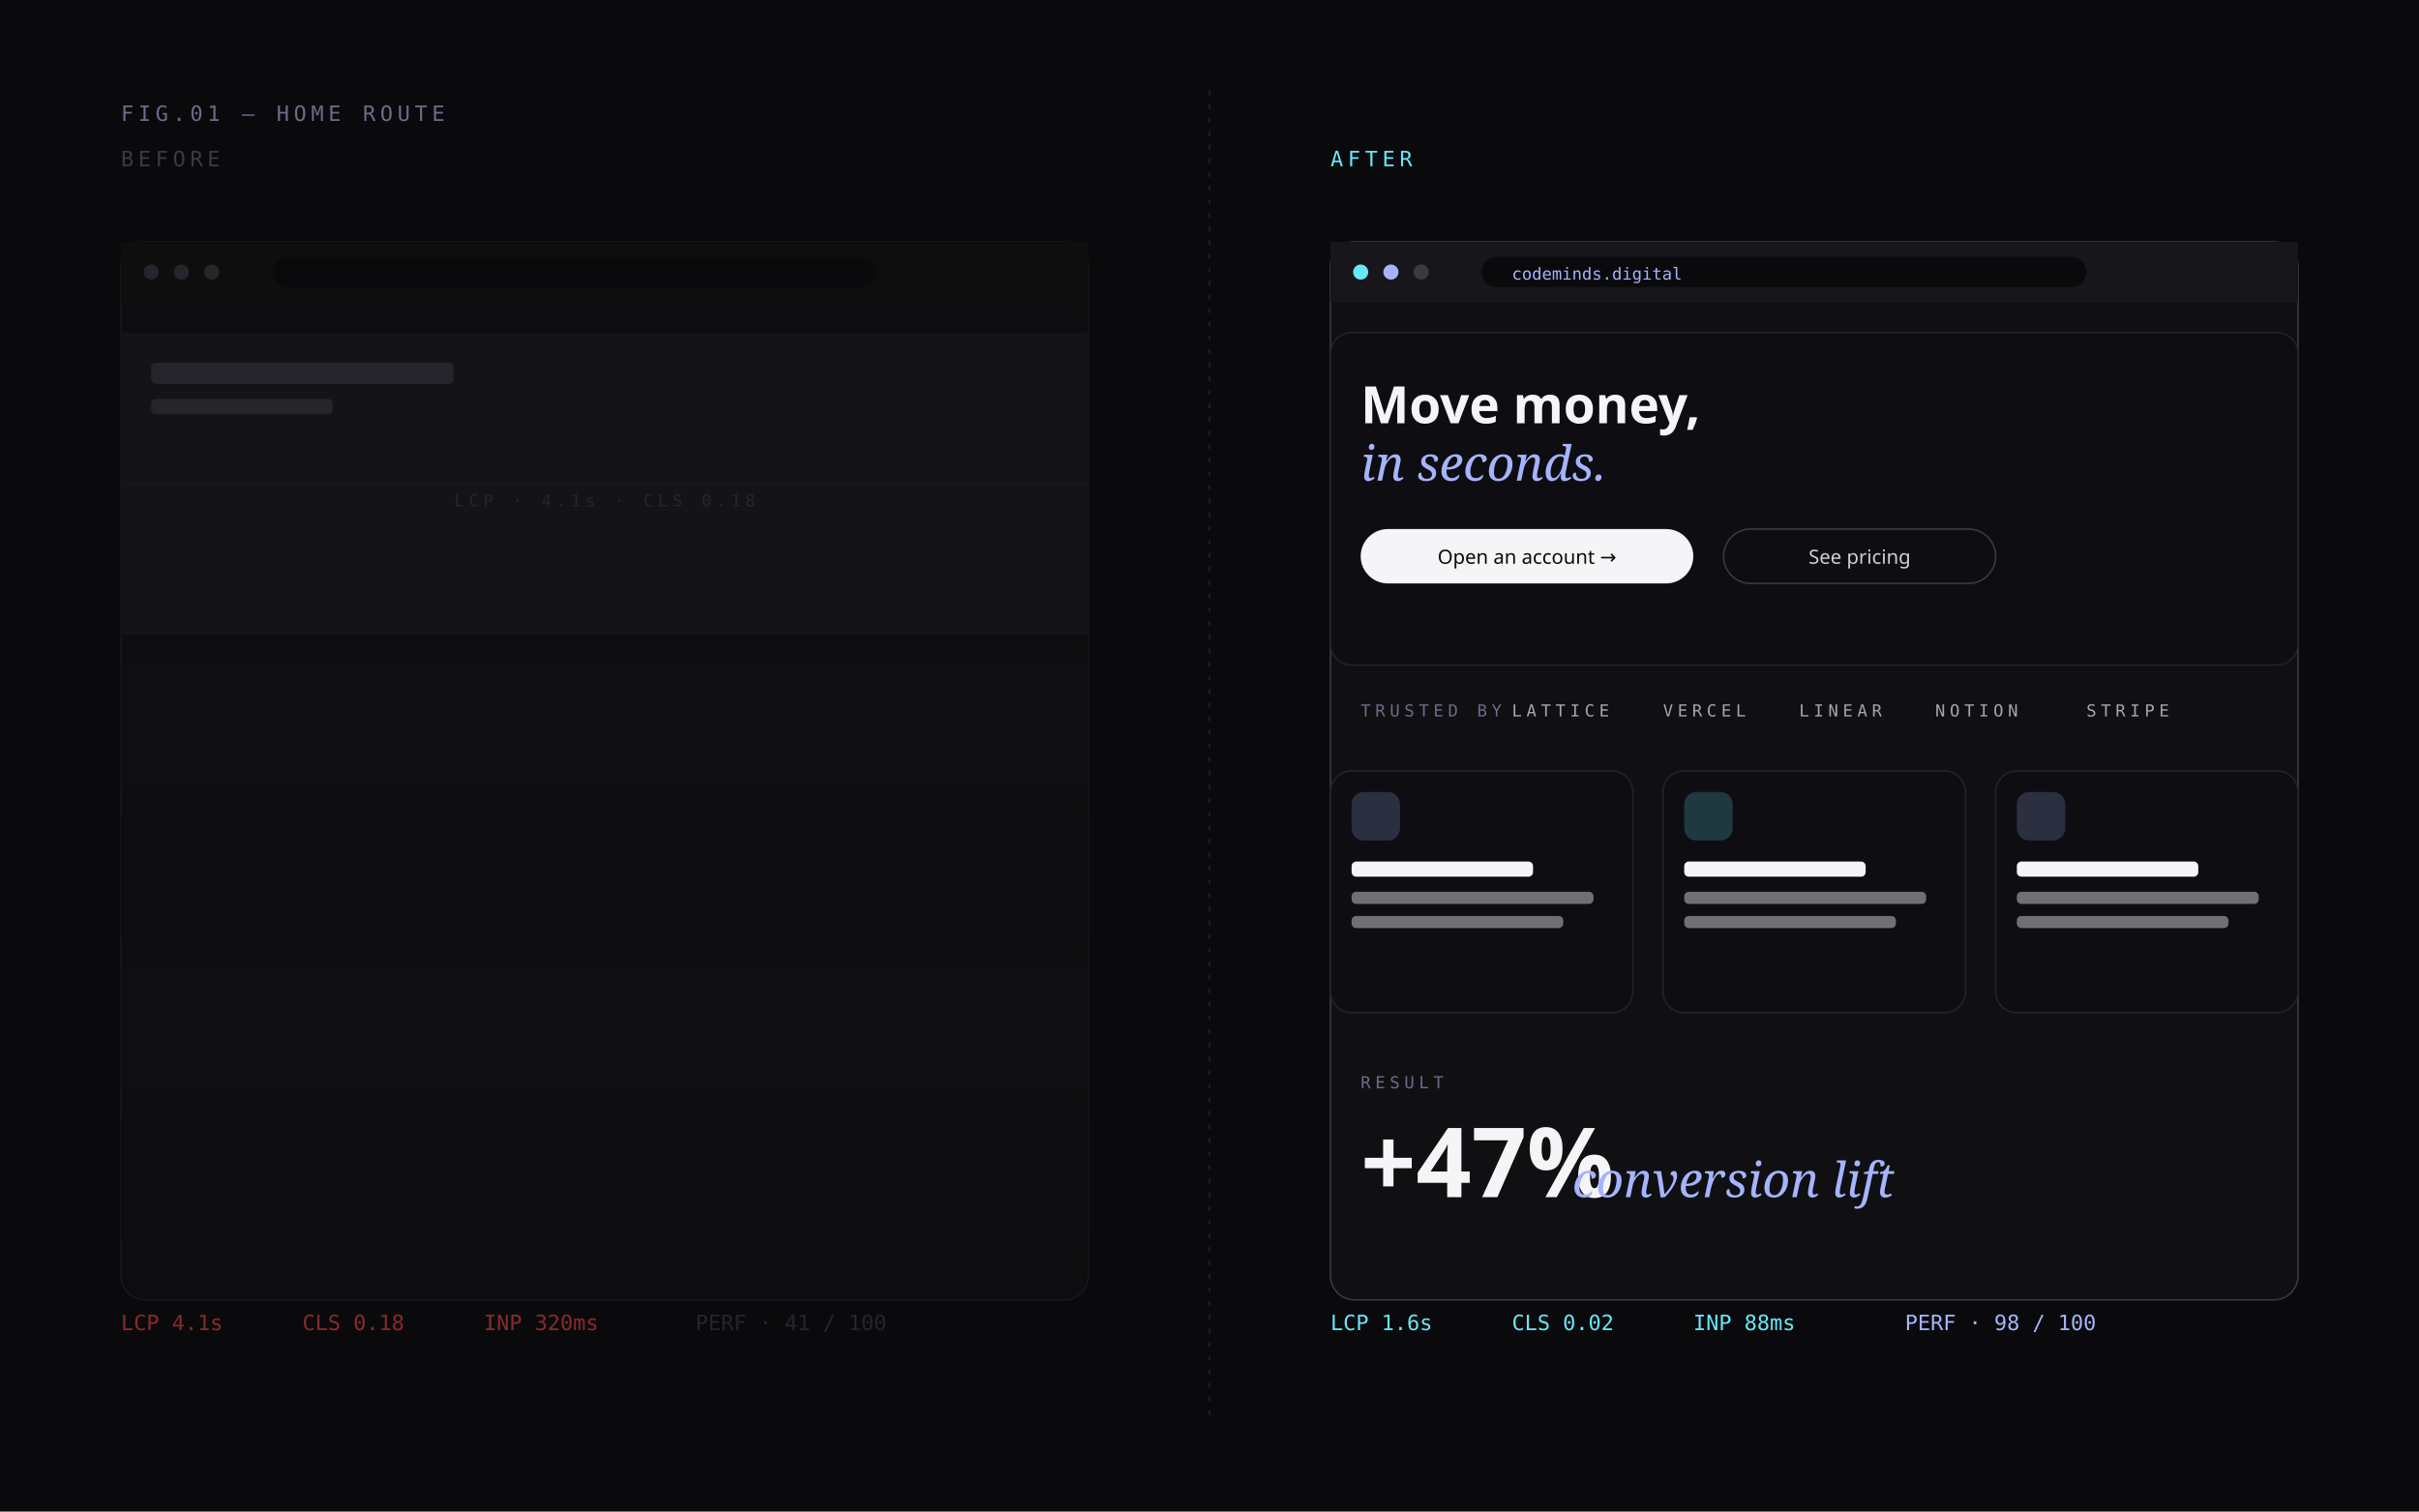
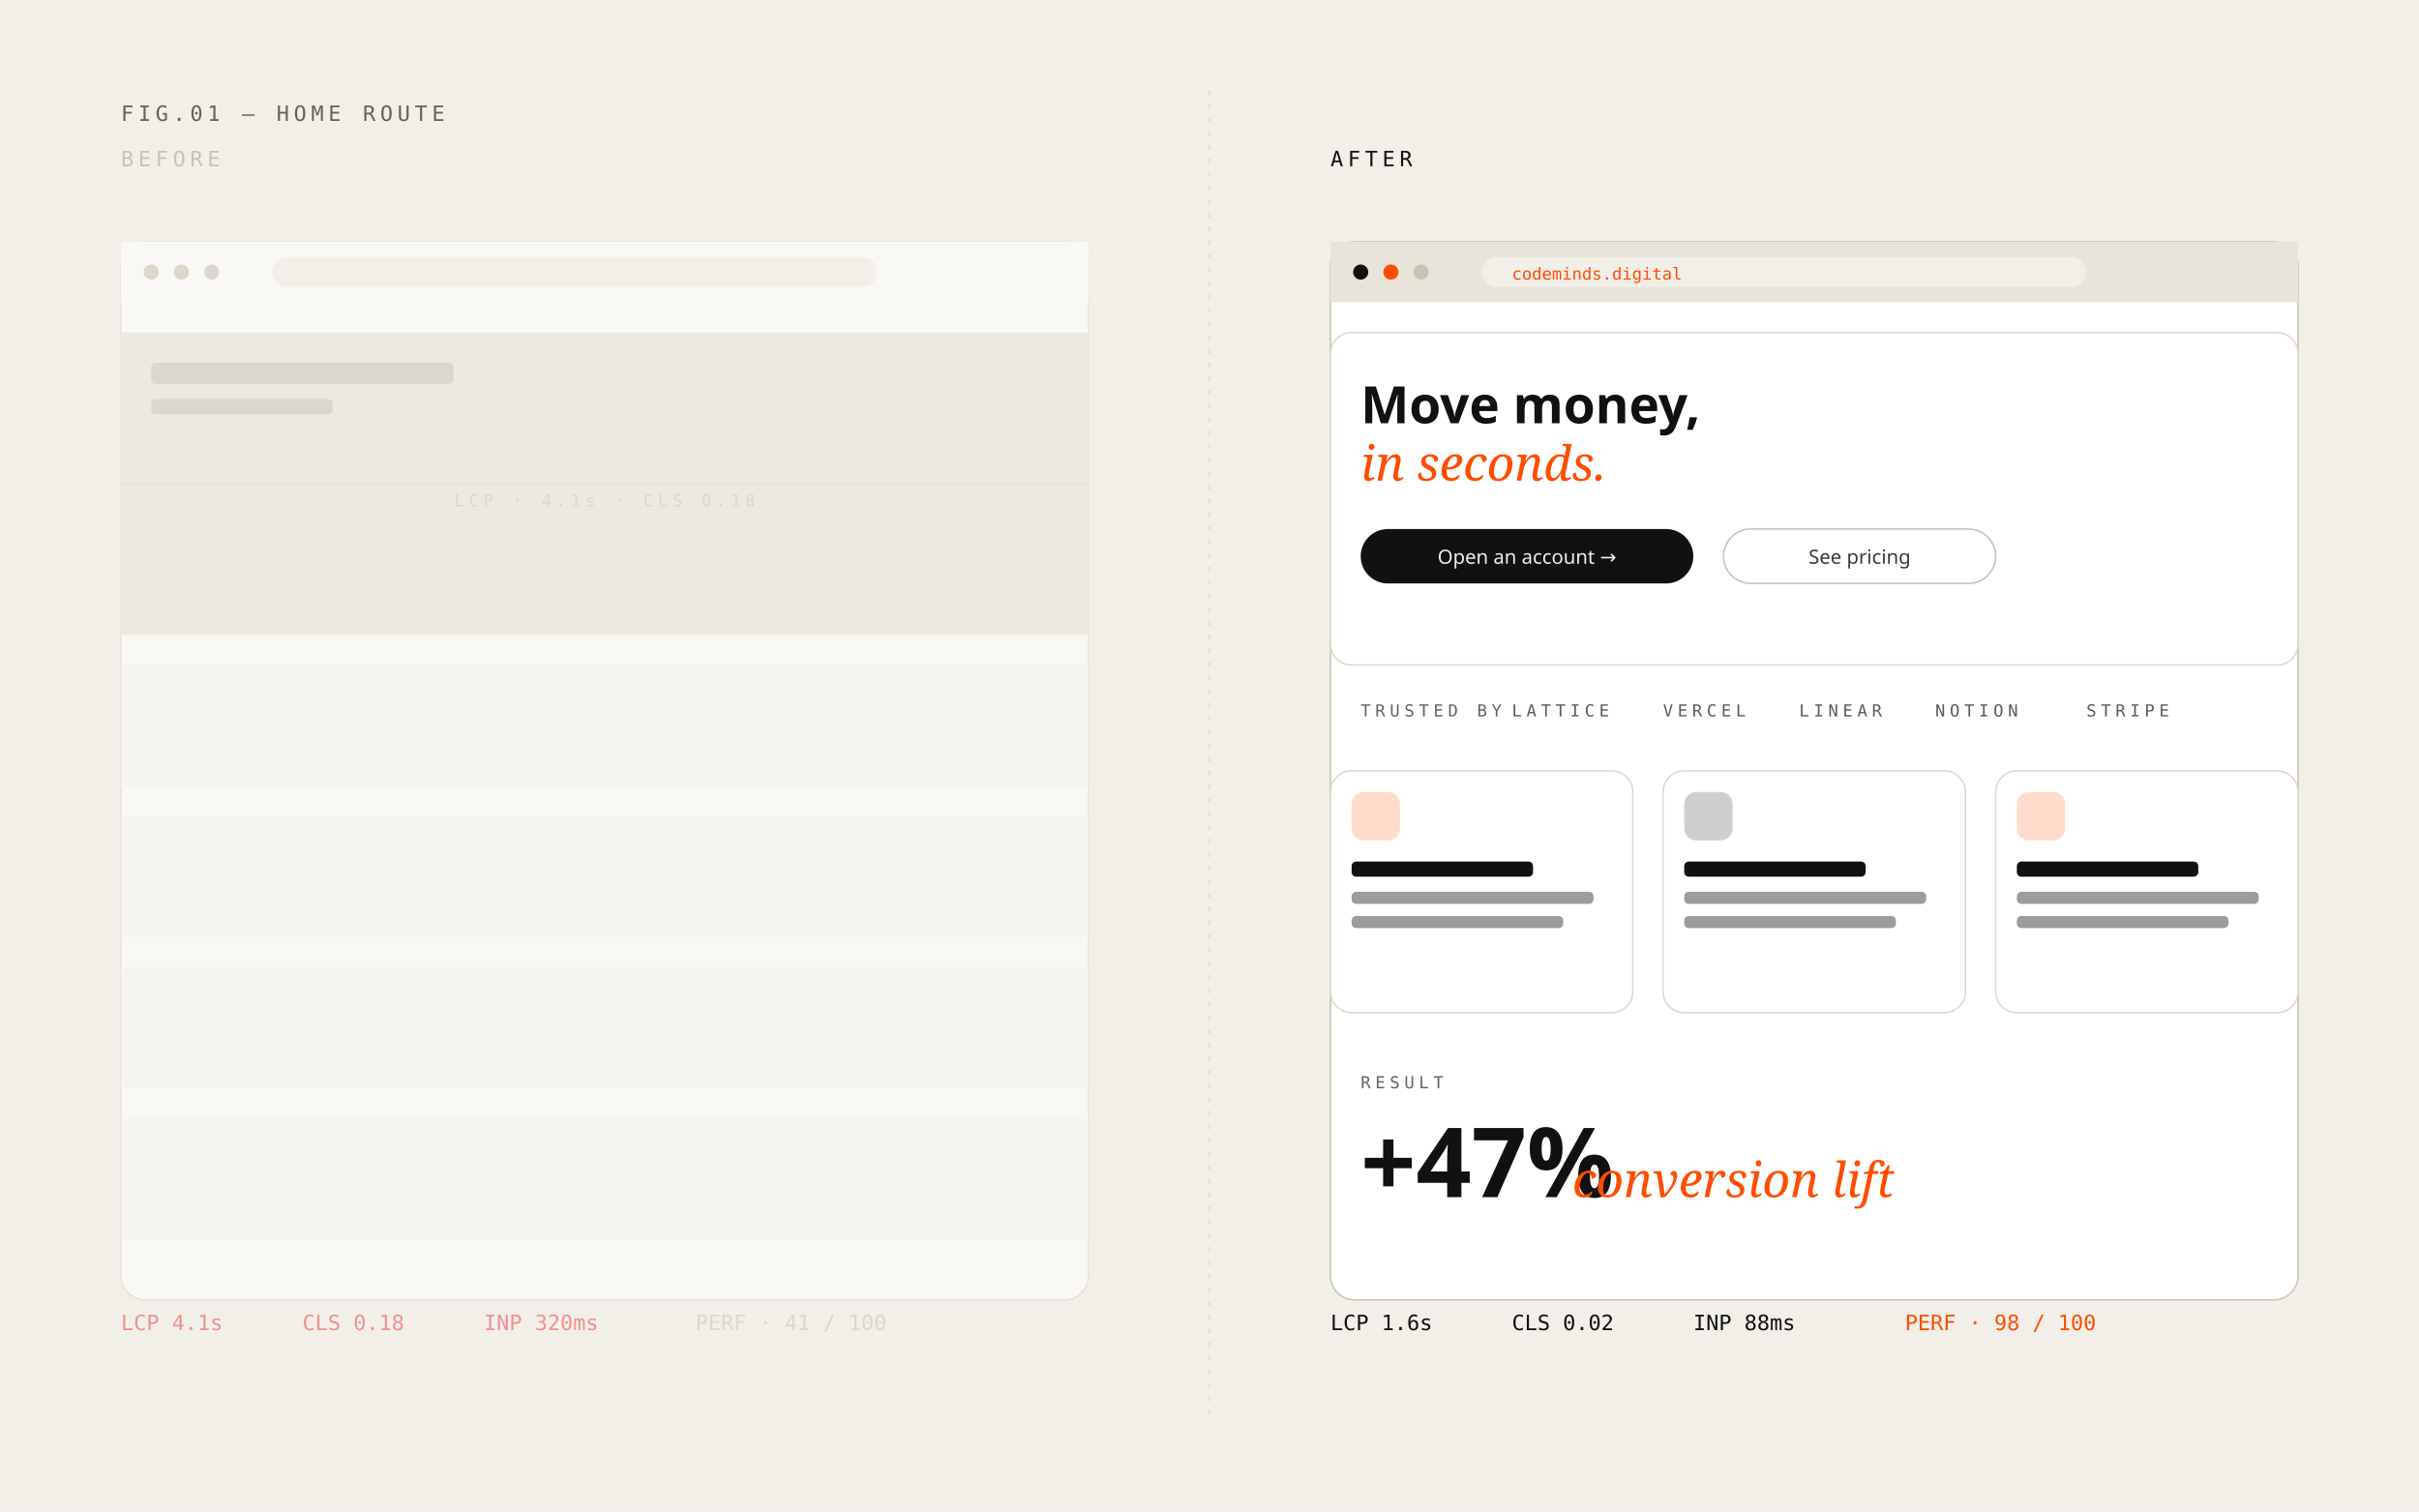
<svg xmlns="http://www.w3.org/2000/svg" viewBox="0 0 1600 1000" preserveAspectRatio="xMidYMid slice" role="img" aria-label="Fintech home — before vs after layout comparison">
  <defs>
    <linearGradient id="s1Glow" x1="0" y1="0" x2="1" y2="1">
-       <stop offset="0%" stop-color="#6366f1" stop-opacity="0.30" />
-       <stop offset="55%" stop-color="#6366f1" stop-opacity="0" />
+       <stop offset="0%" stop-color="#B83700" stop-opacity="0.30" />
+       <stop offset="55%" stop-color="#B83700" stop-opacity="0" />
    </linearGradient>
  </defs>
-   <rect width="1600" height="1000" fill="#0a0a0c" />
-   <line x1="800" y1="60" x2="800" y2="940" stroke="#22222a" stroke-width="1" stroke-dasharray="3 6" />
-   <g font-family="ui-monospace, SFMono-Regular, monospace" font-size="14" letter-spacing="3" fill="#6b6c8a">
+   <rect width="1600" height="1000" fill="#F2EFE8" />
+   <line x1="800" y1="60" x2="800" y2="940" stroke="#DDD8CC" stroke-width="1" stroke-dasharray="3 6" />
+   <g font-family="ui-monospace, SFMono-Regular, monospace" font-size="14" letter-spacing="3" fill="#64625C">
    <text x="80" y="80">FIG.01 — HOME ROUTE</text>
-     <text x="80" y="110" fill="#3a3a45">BEFORE</text>
-     <text x="880" y="110" fill="#67e8f9">AFTER</text>
+     <text x="80" y="110" fill="#C9C3B5">BEFORE</text>
+     <text x="880" y="110" fill="#111111">AFTER</text>
  </g>
  <g opacity="0.55">
-     <rect x="80" y="160" width="640" height="700" rx="16" fill="#0e0e12" stroke="#22222a" />
+     <rect x="80" y="160" width="640" height="700" rx="16" fill="#FFFFFF" stroke="#DDD8CC" />
    <g transform="translate(80, 160)">
-       <rect width="640" height="40" fill="#101013" />
-       <circle cx="20" cy="20" r="5" fill="#3a3a45" />
-       <circle cx="40" cy="20" r="5" fill="#3a3a45" />
-       <circle cx="60" cy="20" r="5" fill="#3a3a45" />
-       <rect x="100" y="10" width="400" height="20" rx="10" fill="#0a0a0c" />
+       <rect width="640" height="40" fill="#FFFFFF" />
+       <circle cx="20" cy="20" r="5" fill="#C9C3B5" />
+       <circle cx="40" cy="20" r="5" fill="#C9C3B5" />
+       <circle cx="60" cy="20" r="5" fill="#C9C3B5" />
+       <rect x="100" y="10" width="400" height="20" rx="10" fill="#F2EFE8" />
    </g>
    <g transform="translate(80, 220)">
-       <rect x="0" y="0" width="640" height="200" fill="#1a1a22" />
-       <rect x="20" y="20" width="200" height="14" rx="3" fill="#3a3a45" />
-       <rect x="20" y="44" width="120" height="10" rx="3" fill="#3a3a45" />
-       <line x1="0" y1="100" x2="640" y2="100" stroke="#22222a" stroke-width="1" />
-       <text x="320" y="115" text-anchor="middle" font-family="ui-monospace, monospace" font-size="11" fill="#3a3a45" letter-spacing="3">LCP · 4.1s · CLS 0.18</text>
-       <rect x="0" y="220" width="640" height="80" fill="#11111a" />
-       <rect x="0" y="320" width="640" height="80" fill="#0e0e16" />
-       <rect x="0" y="420" width="640" height="80" fill="#11111a" />
-       <rect x="0" y="520" width="640" height="80" fill="#0e0e16" />
+       <rect x="0" y="0" width="640" height="200" fill="#E8E4DA" />
+       <rect x="20" y="20" width="200" height="14" rx="3" fill="#C9C3B5" />
+       <rect x="20" y="44" width="120" height="10" rx="3" fill="#C9C3B5" />
+       <line x1="0" y1="100" x2="640" y2="100" stroke="#DDD8CC" stroke-width="1" />
+       <text x="320" y="115" text-anchor="middle" font-family="ui-monospace, monospace" font-size="11" fill="#C9C3B5" letter-spacing="3">LCP · 4.1s · CLS 0.18</text>
+       <rect x="0" y="220" width="640" height="80" fill="#FAF8F3" />
+       <rect x="0" y="320" width="640" height="80" fill="#FAF8F3" />
+       <rect x="0" y="420" width="640" height="80" fill="#FAF8F3" />
+       <rect x="0" y="520" width="640" height="80" fill="#FAF8F3" />
    </g>
    <g transform="translate(80, 880)" font-family="ui-monospace, monospace" font-size="14" fill="#ef4444">
      <text x="0" y="0">LCP 4.1s</text>
      <text x="120" y="0">CLS 0.18</text>
      <text x="240" y="0">INP 320ms</text>
-       <text x="380" y="0" fill="#3a3a45">PERF · 41 / 100</text>
+       <text x="380" y="0" fill="#C9C3B5">PERF · 41 / 100</text>
    </g>
  </g>
  <g>
    <rect x="880" y="160" width="640" height="700" rx="16" fill="url(#s1Glow)" />
-     <rect x="880" y="160" width="640" height="700" rx="16" fill="#101013" stroke="#3a3a45" />
+     <rect x="880" y="160" width="640" height="700" rx="16" fill="#FFFFFF" stroke="#C9C3B5" />
    <g transform="translate(880, 160)">
-       <rect width="640" height="40" fill="#17171b" />
-       <circle cx="20" cy="20" r="5" fill="#67e8f9" />
-       <circle cx="40" cy="20" r="5" fill="#a5b4fc" />
-       <circle cx="60" cy="20" r="5" fill="#3a3a45" />
-       <rect x="100" y="10" width="400" height="20" rx="10" fill="#0a0a0c" />
-       <text x="120" y="25" font-family="ui-monospace, monospace" font-size="11" fill="#a5b4fc">codeminds.digital</text>
+       <rect width="640" height="40" fill="#E8E4DA" />
+       <circle cx="20" cy="20" r="5" fill="#111111" />
+       <circle cx="40" cy="20" r="5" fill="#FF4D00" />
+       <circle cx="60" cy="20" r="5" fill="#C9C3B5" />
+       <rect x="100" y="10" width="400" height="20" rx="10" fill="#F2EFE8" />
+       <text x="120" y="25" font-family="ui-monospace, monospace" font-size="11" fill="#FF4D00">codeminds.digital</text>
    </g>
    <g transform="translate(880, 220)">
-       <rect x="0" y="0" width="640" height="220" rx="14" fill="#0e0e12" stroke="#22222a" />
-       <text x="20" y="60" font-family="Geist, system-ui, sans-serif" font-size="34" font-weight="700" fill="#f5f5f7">Move money,</text>
-       <text x="20" y="98" font-family="'Instrument Serif', Georgia, serif" font-size="32" font-style="italic" fill="#a5b4fc">in seconds.</text>
-       <rect x="20" y="130" width="220" height="36" rx="18" fill="#f5f5f7" />
-       <text x="130" y="153" text-anchor="middle" font-family="Geist, system-ui, sans-serif" font-size="13" font-weight="500" fill="#0a0a0c">Open an account →</text>
-       <rect x="260" y="130" width="180" height="36" rx="18" fill="none" stroke="#3a3a45" />
-       <text x="350" y="153" text-anchor="middle" font-family="Geist, system-ui, sans-serif" font-size="13" fill="#cfcfd9">See pricing</text>
-       <g transform="translate(0, 240)" font-family="ui-monospace, monospace" font-size="11" letter-spacing="3" fill="#6b6c8a">
+       <rect x="0" y="0" width="640" height="220" rx="14" fill="#FFFFFF" stroke="#DDD8CC" />
+       <text x="20" y="60" font-family="Geist, system-ui, sans-serif" font-size="34" font-weight="700" fill="#111111">Move money,</text>
+       <text x="20" y="98" font-family="'Instrument Serif', Georgia, serif" font-size="32" font-style="italic" fill="#FF4D00">in seconds.</text>
+       <rect x="20" y="130" width="220" height="36" rx="18" fill="#111111" />
+       <text x="130" y="153" text-anchor="middle" font-family="Geist, system-ui, sans-serif" font-size="13" font-weight="500" fill="#F2EFE8">Open an account →</text>
+       <rect x="260" y="130" width="180" height="36" rx="18" fill="none" stroke="#C9C3B5" />
+       <text x="350" y="153" text-anchor="middle" font-family="Geist, system-ui, sans-serif" font-size="13" fill="#3A3935">See pricing</text>
+       <g transform="translate(0, 240)" font-family="ui-monospace, monospace" font-size="11" letter-spacing="3" fill="#64625C">
        <text x="20" y="14">TRUSTED BY</text>
-         <g fill="#a5a5b4">
+         <g fill="#5C5A55">
          <text x="120" y="14">LATTICE</text>
          <text x="220" y="14">VERCEL</text>
          <text x="310" y="14">LINEAR</text>
          <text x="400" y="14">NOTION</text>
          <text x="500" y="14">STRIPE</text>
        </g>
      </g>
      <g transform="translate(0, 290)">
-         <rect x="0" y="0" width="200" height="160" rx="14" fill="#0e0e12" stroke="#22222a" />
-         <rect x="14" y="14" width="32" height="32" rx="8" fill="#a5b4fc" opacity="0.2" />
-         <rect x="14" y="60" width="120" height="10" rx="3" fill="#f5f5f7" />
-         <rect x="14" y="80" width="160" height="8" rx="3" fill="#cfcfd9" opacity="0.5" />
-         <rect x="14" y="96" width="140" height="8" rx="3" fill="#cfcfd9" opacity="0.5" />
-         <rect x="220" y="0" width="200" height="160" rx="14" fill="#0e0e12" stroke="#22222a" />
-         <rect x="234" y="14" width="32" height="32" rx="8" fill="#67e8f9" opacity="0.2" />
-         <rect x="234" y="60" width="120" height="10" rx="3" fill="#f5f5f7" />
-         <rect x="234" y="80" width="160" height="8" rx="3" fill="#cfcfd9" opacity="0.5" />
-         <rect x="234" y="96" width="140" height="8" rx="3" fill="#cfcfd9" opacity="0.5" />
-         <rect x="440" y="0" width="200" height="160" rx="14" fill="#0e0e12" stroke="#22222a" />
-         <rect x="454" y="14" width="32" height="32" rx="8" fill="#a5b4fc" opacity="0.2" />
-         <rect x="454" y="60" width="120" height="10" rx="3" fill="#f5f5f7" />
-         <rect x="454" y="80" width="160" height="8" rx="3" fill="#cfcfd9" opacity="0.5" />
-         <rect x="454" y="96" width="140" height="8" rx="3" fill="#cfcfd9" opacity="0.5" />
+         <rect x="0" y="0" width="200" height="160" rx="14" fill="#FFFFFF" stroke="#DDD8CC" />
+         <rect x="14" y="14" width="32" height="32" rx="8" fill="#FF4D00" opacity="0.2" />
+         <rect x="14" y="60" width="120" height="10" rx="3" fill="#111111" />
+         <rect x="14" y="80" width="160" height="8" rx="3" fill="#3A3935" opacity="0.5" />
+         <rect x="14" y="96" width="140" height="8" rx="3" fill="#3A3935" opacity="0.5" />
+         <rect x="220" y="0" width="200" height="160" rx="14" fill="#FFFFFF" stroke="#DDD8CC" />
+         <rect x="234" y="14" width="32" height="32" rx="8" fill="#111111" opacity="0.2" />
+         <rect x="234" y="60" width="120" height="10" rx="3" fill="#111111" />
+         <rect x="234" y="80" width="160" height="8" rx="3" fill="#3A3935" opacity="0.5" />
+         <rect x="234" y="96" width="140" height="8" rx="3" fill="#3A3935" opacity="0.5" />
+         <rect x="440" y="0" width="200" height="160" rx="14" fill="#FFFFFF" stroke="#DDD8CC" />
+         <rect x="454" y="14" width="32" height="32" rx="8" fill="#FF4D00" opacity="0.2" />
+         <rect x="454" y="60" width="120" height="10" rx="3" fill="#111111" />
+         <rect x="454" y="80" width="160" height="8" rx="3" fill="#3A3935" opacity="0.5" />
+         <rect x="454" y="96" width="140" height="8" rx="3" fill="#3A3935" opacity="0.5" />
      </g>
      <g transform="translate(0, 480)">
-         <text x="20" y="20" font-family="ui-monospace, monospace" font-size="11" letter-spacing="3" fill="#6b6c8a">RESULT</text>
-         <text x="20" y="92" font-family="Geist, system-ui, sans-serif" font-size="64" font-weight="700" fill="#f5f5f7">+47%</text>
-         <text x="160" y="92" font-family="'Instrument Serif', Georgia, serif" font-size="32" font-style="italic" fill="#a5b4fc">conversion lift</text>
+         <text x="20" y="20" font-family="ui-monospace, monospace" font-size="11" letter-spacing="3" fill="#64625C">RESULT</text>
+         <text x="20" y="92" font-family="Geist, system-ui, sans-serif" font-size="64" font-weight="700" fill="#111111">+47%</text>
+         <text x="160" y="92" font-family="'Instrument Serif', Georgia, serif" font-size="32" font-style="italic" fill="#FF4D00">conversion lift</text>
      </g>
    </g>
-     <g transform="translate(880, 880)" font-family="ui-monospace, monospace" font-size="14" fill="#67e8f9">
+     <g transform="translate(880, 880)" font-family="ui-monospace, monospace" font-size="14" fill="#111111">
      <text x="0" y="0">LCP 1.6s</text>
      <text x="120" y="0">CLS 0.02</text>
      <text x="240" y="0">INP 88ms</text>
-       <text x="380" y="0" fill="#a5b4fc">PERF · 98 / 100</text>
+       <text x="380" y="0" fill="#FF4D00">PERF · 98 / 100</text>
    </g>
  </g>
</svg>
